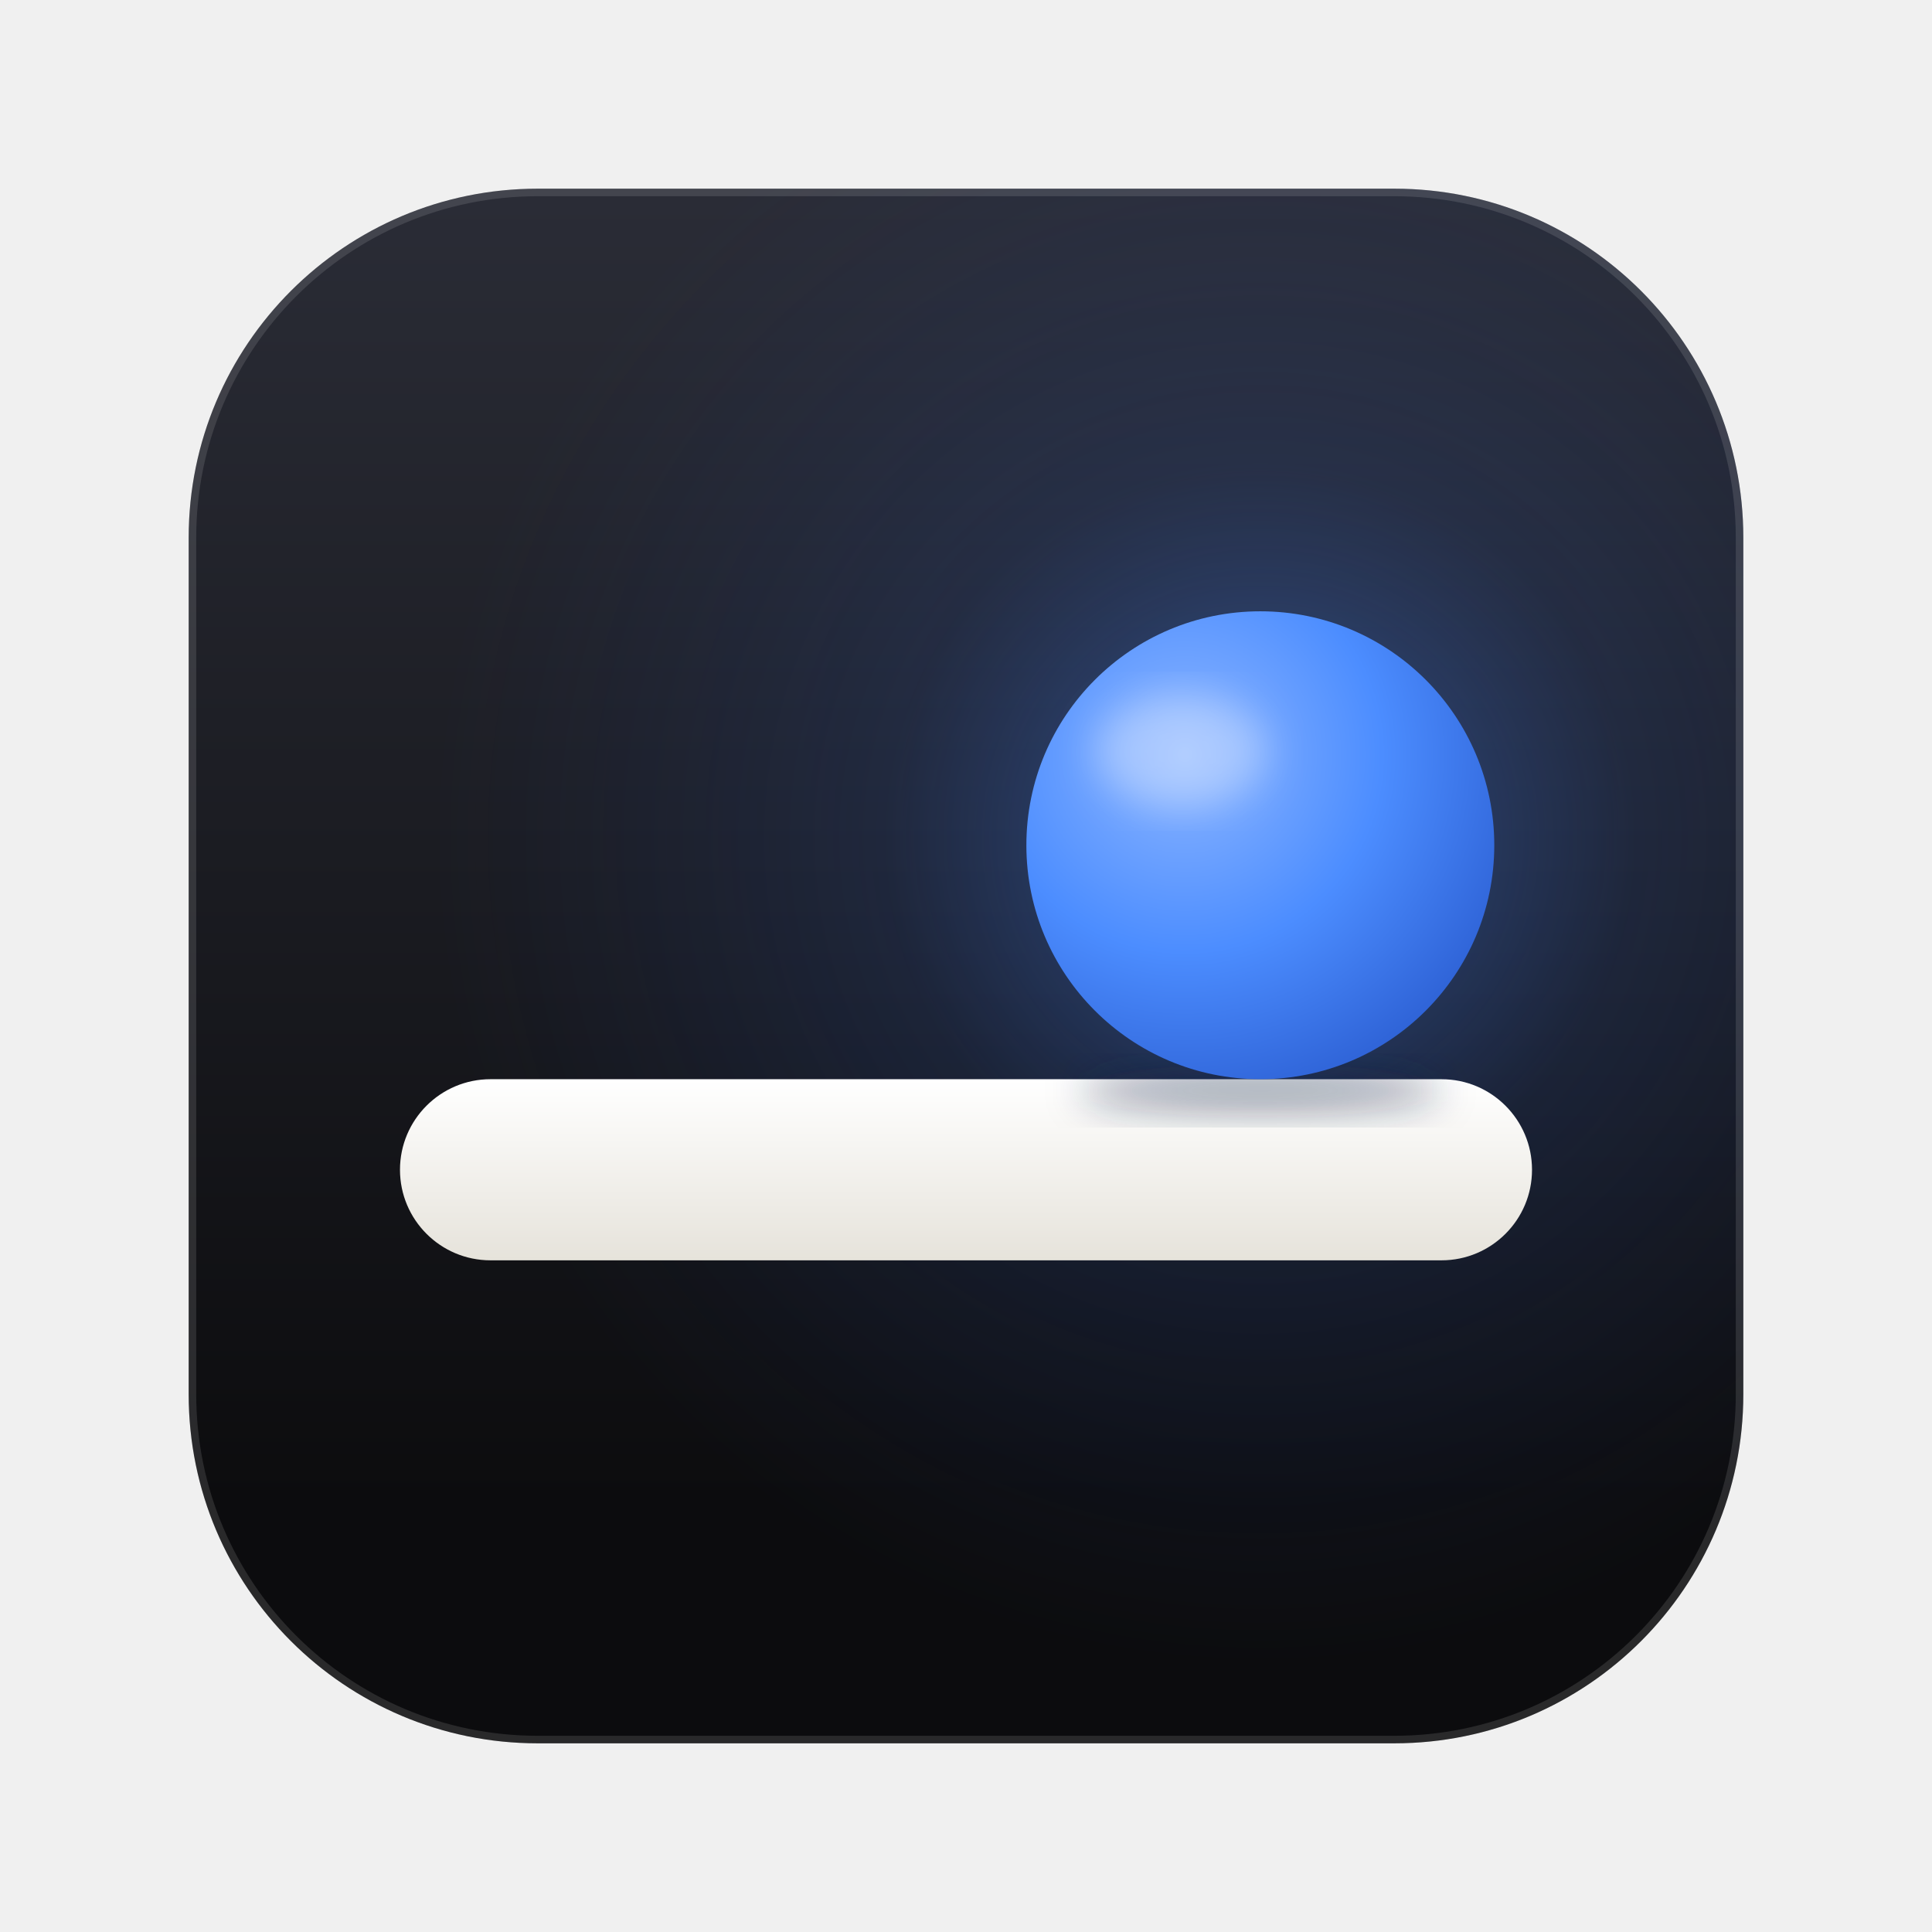
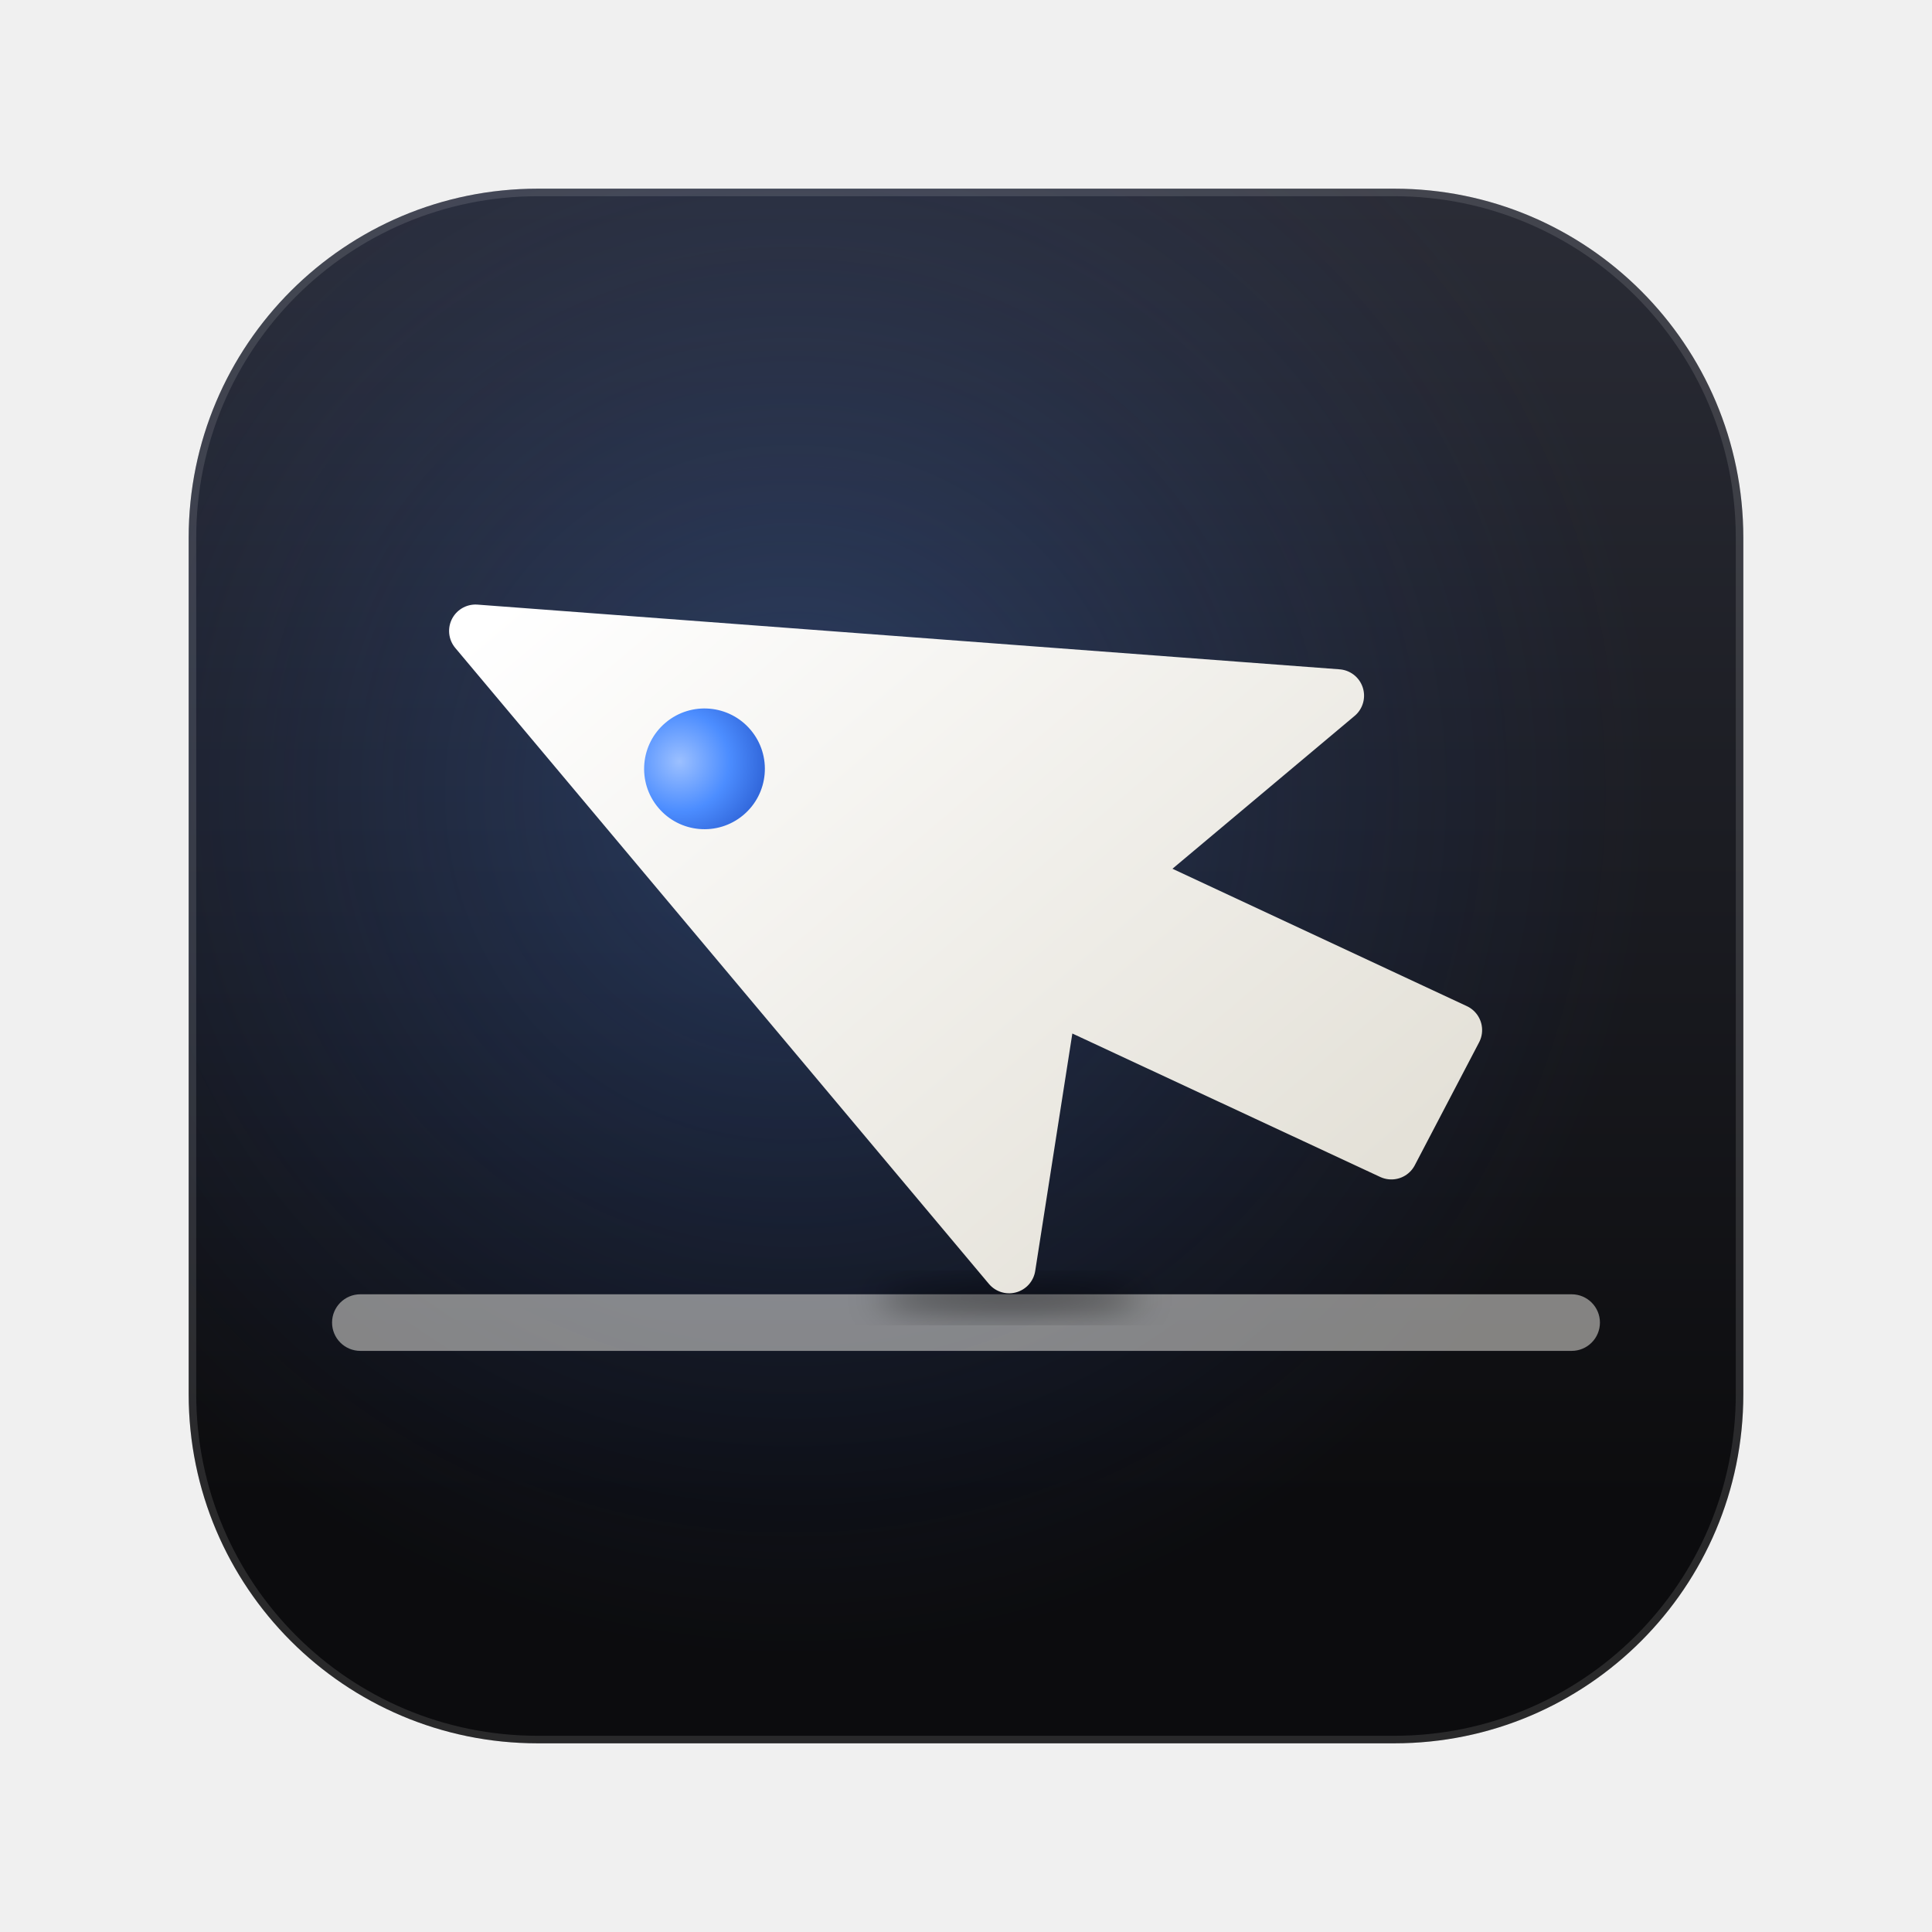
<svg xmlns="http://www.w3.org/2000/svg" width="1024" height="1024" viewBox="0 0 1024 1024">
  <defs>
    <linearGradient id="tile" x1="0" y1="0" x2="0" y2="1">
      <stop offset="0" stop-color="#2A2C36" />
      <stop offset="0.85" stop-color="#0C0C0E" />
    </linearGradient>
-     <radialGradient id="glow" cx="668" cy="444" r="440" gradientUnits="userSpaceOnUse">
-       <stop offset="0" stop-color="#4C8DFF" stop-opacity="0.5" />
-       <stop offset="0.45" stop-color="#3A6FE0" stop-opacity="0.14" />
+     <radialGradient id="glow" cx="420" cy="420" r="460" gradientUnits="userSpaceOnUse">
+       <stop offset="0" stop-color="#4C8DFF" stop-opacity="0.28" />
      <stop offset="1" stop-color="#2A4FB0" stop-opacity="0" />
    </radialGradient>
-     <radialGradient id="dot" cx="628" cy="400" r="190" gradientUnits="userSpaceOnUse">
-       <stop offset="0" stop-color="#8DB6FF" />
+     <linearGradient id="bird" x1="0" y1="0" x2="0" y2="1">
+       <stop offset="0" stop-color="#FFFFFF" />
+       <stop offset="1" stop-color="#E4E1D8" />
+     </linearGradient>
+     <radialGradient id="eye" cx="0.38" cy="0.32" r="0.75">
+       <stop offset="0" stop-color="#9CC0FF" />
      <stop offset="0.55" stop-color="#4C8DFF" />
      <stop offset="1" stop-color="#2E62D6" />
    </radialGradient>
-     <linearGradient id="bar" x1="0" y1="0" x2="0" y2="1">
-       <stop offset="0" stop-color="#FFFFFF" />
-       <stop offset="1" stop-color="#E6E3DB" />
-     </linearGradient>
    <clipPath id="sq">
      <rect x="100" y="100" width="824" height="824" rx="185" />
    </clipPath>
-     <filter id="soft" x="-20%" y="-20%" width="140%" height="140%">
-       <feGaussianBlur stdDeviation="10" />
+     <filter id="soft" x="-30%" y="-30%" width="160%" height="160%">
+       <feGaussianBlur stdDeviation="9" />
    </filter>
  </defs>
  <rect x="100" y="100" width="824" height="824" rx="185" fill="url(#tile)" />
  <rect x="100" y="100" width="824" height="824" fill="url(#glow)" clip-path="url(#sq)" />
  <rect x="102" y="102" width="820" height="820" rx="183" fill="none" stroke="#FFFFFF" stroke-opacity="0.12" stroke-width="4" />
-   <rect x="212" y="572" width="600" height="96" rx="48" fill="url(#bar)" />
-   <ellipse cx="668" cy="578" rx="96" ry="14" fill="#0B1A40" opacity="0.35" filter="url(#soft)" />
-   <circle cx="668" cy="448" r="124" fill="url(#dot)" />
-   <ellipse cx="626" cy="398" rx="46" ry="30" fill="#FFFFFF" opacity="0.32" filter="url(#soft)" />
+   <rect x="176" y="686" width="672" height="30" rx="15" fill="#F7F5EF" opacity="0.5" />
+   <ellipse cx="535" cy="688" rx="70" ry="9" fill="#000" opacity="0.45" filter="url(#soft)" />
+   <g transform="translate(40 -69) rotate(-40 512 512)">
+     <path d="M352 236 L352 676 L462 580 L546 760 L614 732 L532 556 L680 556 Z" fill="url(#bird)" stroke="url(#bird)" stroke-width="28" stroke-linejoin="round" />
+     <circle cx="398" cy="370" r="32" fill="url(#eye)" />
+   </g>
</svg>
